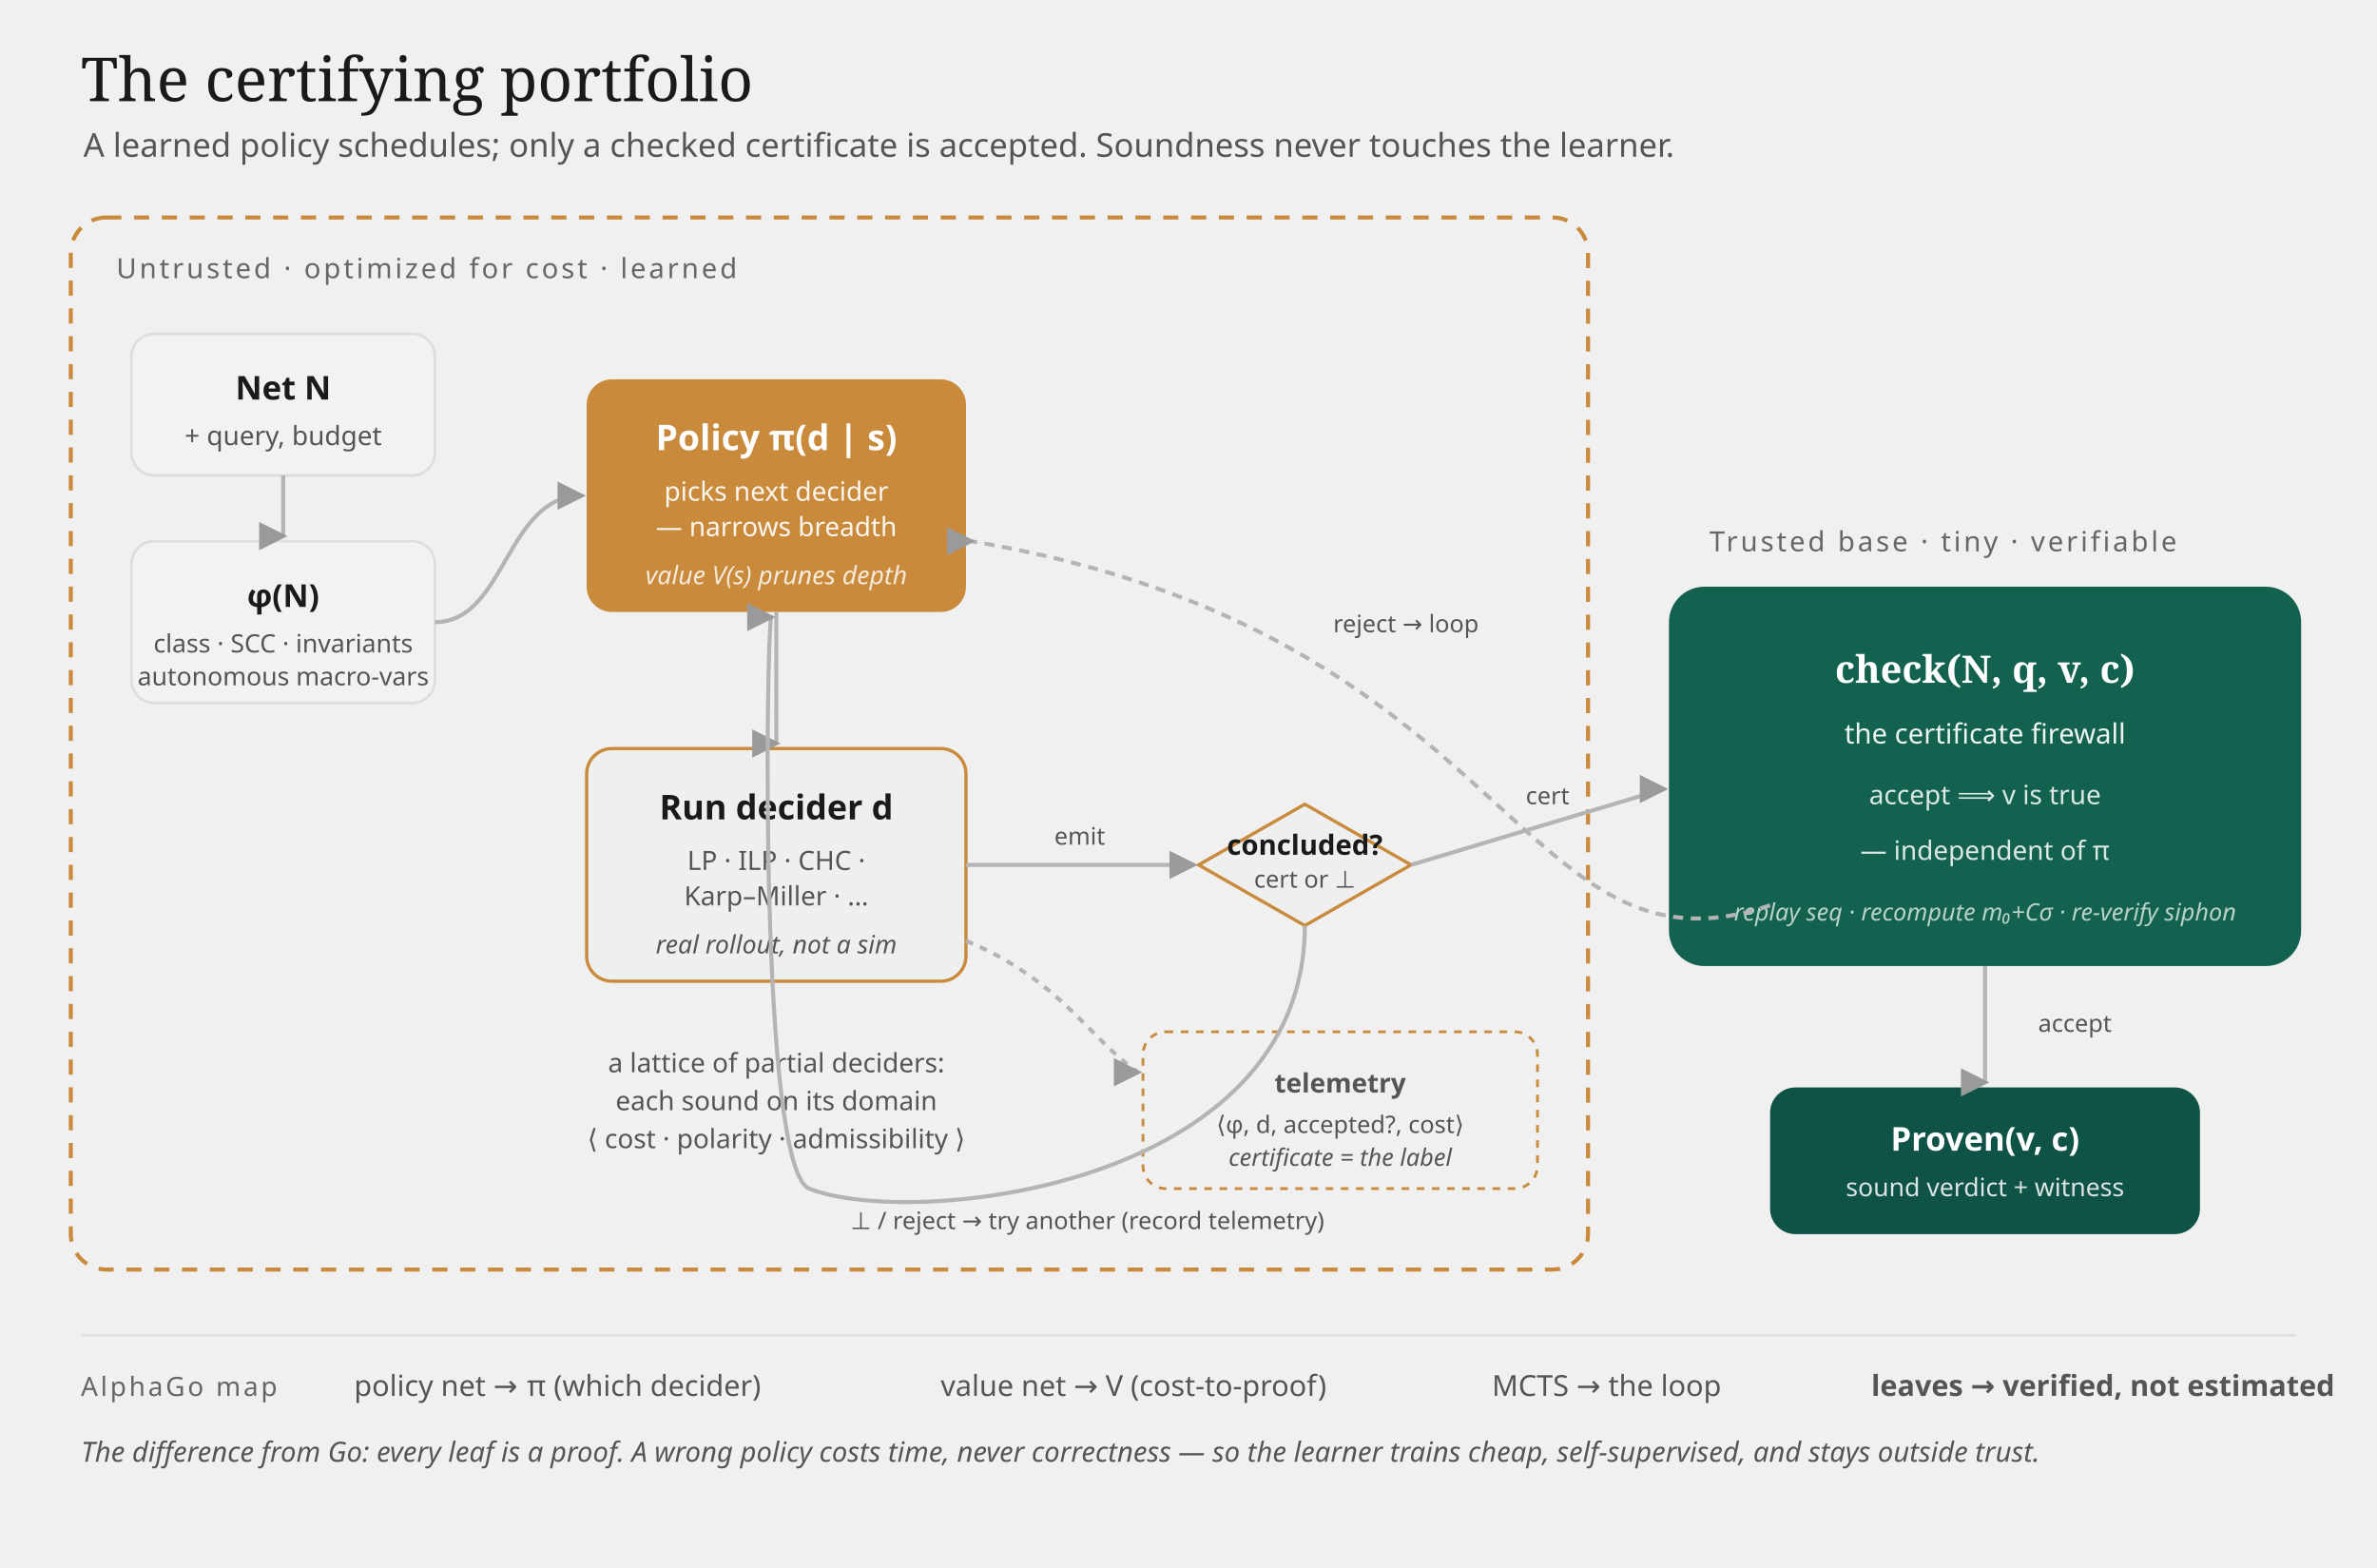
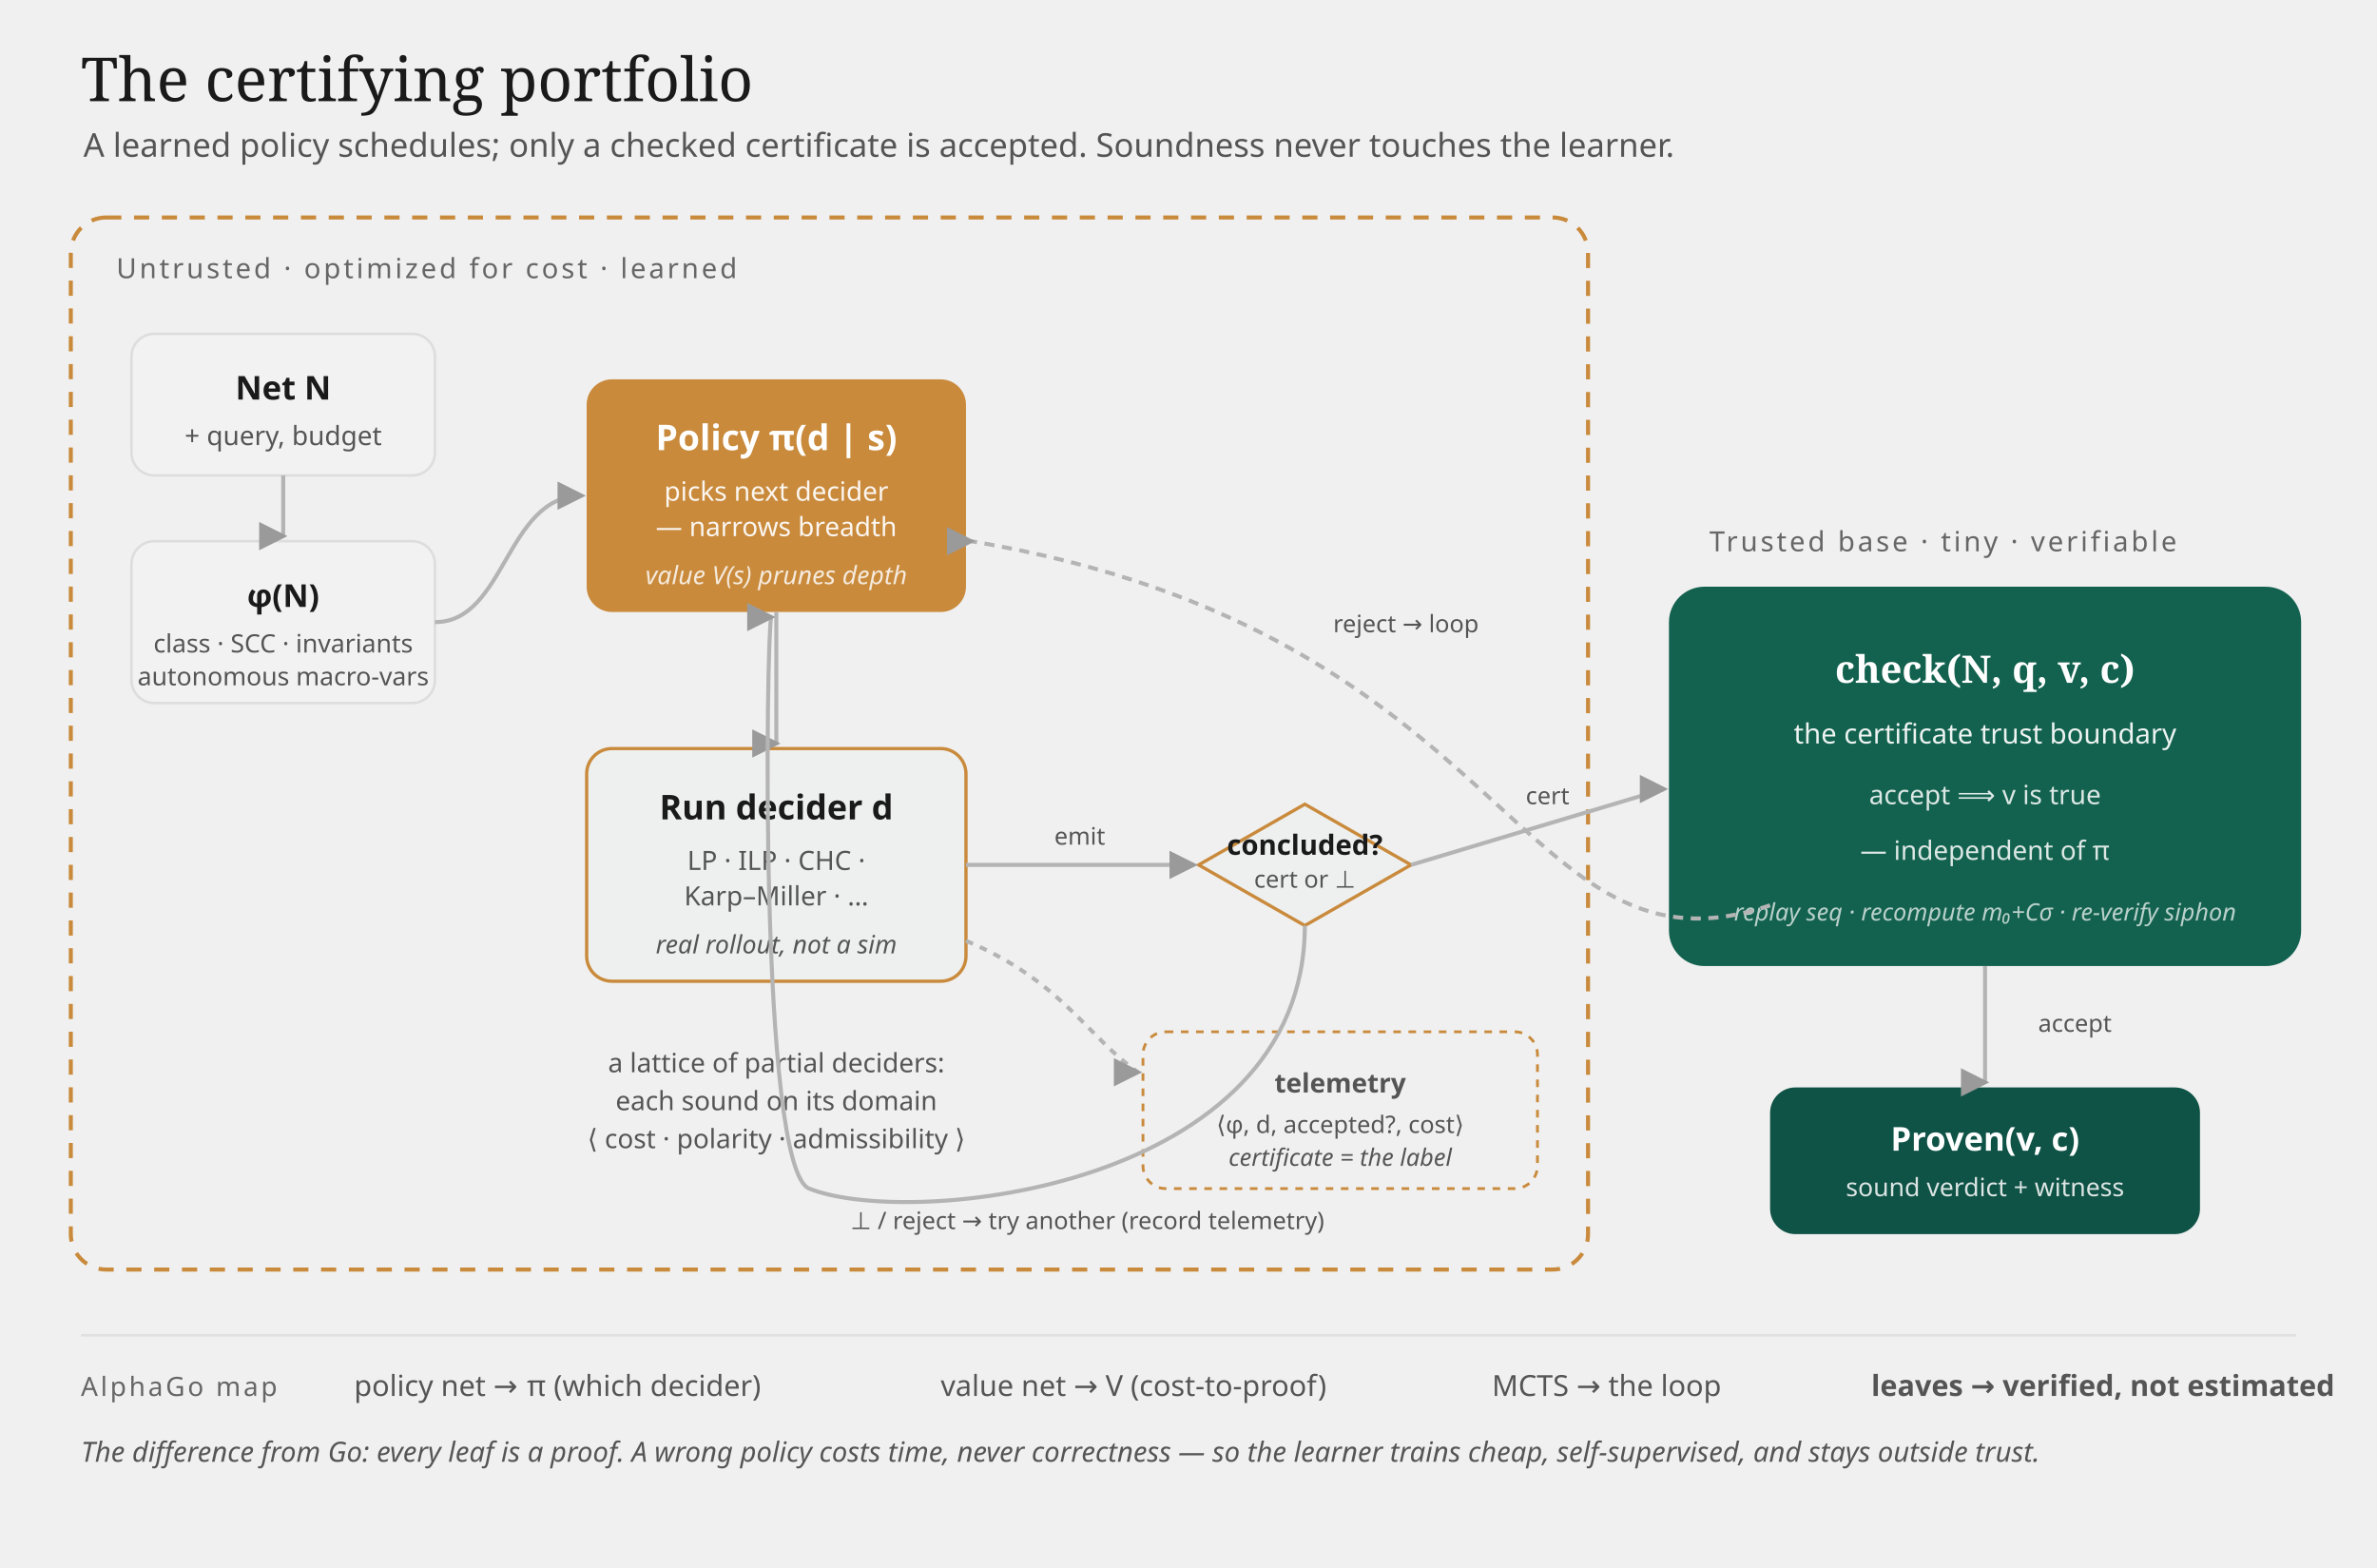
<svg xmlns="http://www.w3.org/2000/svg" viewBox="0 0 940 620" role="img" font-family="ui-sans-serif, system-ui, sans-serif">
  <style>
    .ttl   { font-family: Georgia, serif; fill: #1a1a1a; }
    .lbl   { fill: #1a1a1a; }
    .sub   { fill: #555; }
    .reg   { fill: #666; letter-spacing: .1em; text-transform: uppercase; }
    .onAcc { fill: #ffffff; }
    .edge  { stroke: #b4b4b4; stroke-width: 1.6; fill: none; }
    .edgeL { fill: #555; }
    .map   { fill: #555; }
  </style>
  <defs>
    <marker id="a" viewBox="0 0 10 10" refX="8.5" refY="5" markerWidth="7" markerHeight="7" orient="auto-start-end">
      <path d="M0,0 L10,5 L0,10 z" fill="#9a9a9a" />
    </marker>
  </defs>
  <text x="32" y="40" class="ttl" font-size="24">The certifying portfolio</text>
  <text x="33" y="62" class="sub" font-size="13">A learned policy schedules; only a checked certificate is accepted. Soundness never touches the learner.</text>
  <rect x="28" y="86" width="600" height="416" rx="14" fill="none" stroke="#c98a3c" stroke-width="1.6" stroke-dasharray="6 5" />
  <text x="46" y="110" class="reg" font-size="11" fill="#b07a30">Untrusted · optimized for cost · learned</text>
  <rect x="52" y="132" width="120" height="56" rx="9" fill="#f1f2f1" stroke="#ddd" />
  <text x="112" y="158" class="lbl" font-size="13" text-anchor="middle" font-weight="600">Net N</text>
  <text x="112" y="176" class="sub" font-size="10.5" text-anchor="middle">+ query, budget</text>
  <rect x="52" y="214" width="120" height="64" rx="9" fill="#f1f2f1" stroke="#ddd" />
  <text x="112" y="240" class="lbl" font-size="12.5" text-anchor="middle" font-weight="600">φ(N)</text>
  <text x="112" y="258" class="sub" font-size="10" text-anchor="middle">class · SCC · invariants</text>
  <text x="112" y="271" class="sub" font-size="10" text-anchor="middle">autonomous macro-vars</text>
  <rect x="232" y="150" width="150" height="92" rx="10" fill="#c98a3c" />
  <text x="307" y="178" class="onAcc" font-size="14" text-anchor="middle" font-weight="600">Policy  π(d | s)</text>
  <text x="307" y="198" class="onAcc" font-size="10.5" text-anchor="middle" opacity="0.92">picks next decider</text>
  <text x="307" y="212" class="onAcc" font-size="10.5" text-anchor="middle" opacity="0.92">— narrows breadth</text>
  <text x="307" y="231" class="onAcc" font-size="10" text-anchor="middle" opacity="0.82" font-style="italic">value V(s) prunes depth</text>
  <rect x="232" y="296" width="150" height="92" rx="10" fill="#eef0ef" stroke="#c98a3c" stroke-width="1.3" />
  <text x="307" y="324" class="lbl" font-size="13.5" text-anchor="middle" font-weight="600">Run decider d</text>
  <text x="307" y="344" class="sub" font-size="10.5" text-anchor="middle">LP · ILP · CHC ·</text>
  <text x="307" y="358" class="sub" font-size="10.5" text-anchor="middle">Karp–Miller · …</text>
  <text x="307" y="377" class="sub" font-size="10" text-anchor="middle" font-style="italic">real rollout, not a sim</text>
  <text x="307" y="424" class="sub" font-size="10.5" text-anchor="middle">a lattice of partial deciders:</text>
  <text x="307" y="439" class="sub" font-size="10.5" text-anchor="middle">each sound on its domain</text>
  <text x="307" y="454" class="sub" font-size="10.5" text-anchor="middle">⟨ cost · polarity · admissibility ⟩</text>
  <path d="M474 342 L516 318 L558 342 L516 366 Z" fill="#eef0ef" stroke="#c98a3c" stroke-width="1.3" />
  <text x="516" y="338" class="lbl" font-size="11" text-anchor="middle" font-weight="600">concluded?</text>
  <text x="516" y="351" class="sub" font-size="9.5" text-anchor="middle">cert or ⊥</text>
  <rect x="452" y="408" width="156" height="62" rx="9" fill="none" stroke="#c98a3c" stroke-width="1.1" stroke-dasharray="3 3" />
  <text x="530" y="432" class="sub" font-size="10.5" text-anchor="middle" font-weight="600">telemetry</text>
  <text x="530" y="448" class="sub" font-size="9.5" text-anchor="middle">⟨φ, d, accepted?, cost⟩</text>
  <text x="530" y="461" class="sub" font-size="9.5" text-anchor="middle" font-style="italic">certificate = the label</text>
  <rect x="660" y="232" width="250" height="150" rx="14" fill="#13624f" />
  <text x="676" y="218" class="reg" font-size="11" fill="#13624f">Trusted base · tiny · verifiable</text>
  <text x="785" y="270" class="onAcc" font-size="15" text-anchor="middle" font-weight="700" font-family="Georgia, serif">check(N, q, v, c)</text>
-   <text x="785" y="294" class="onAcc" font-size="11" text-anchor="middle" opacity="0.92">the certificate firewall</text>
+   <text x="785" y="294" class="onAcc" font-size="11" text-anchor="middle" opacity="0.92">the certificate trust boundary</text>
  <text x="785" y="318" class="onAcc" font-size="10.5" text-anchor="middle" opacity="0.85">accept ⟹ v is true</text>
  <text x="785" y="340" class="onAcc" font-size="10.5" text-anchor="middle" opacity="0.85">— independent of π</text>
  <text x="785" y="364" class="onAcc" font-size="9.5" text-anchor="middle" opacity="0.7" font-style="italic">replay seq · recompute m₀+Cσ · re-verify siphon</text>
  <rect x="700" y="430" width="170" height="58" rx="10" fill="#0f5246" />
  <text x="785" y="455" class="onAcc" font-size="13" text-anchor="middle" font-weight="600">Proven(v, c)</text>
  <text x="785" y="473" class="onAcc" font-size="10" text-anchor="middle" opacity="0.85">sound verdict + witness</text>
  <line x1="112" y1="188" x2="112" y2="212" class="edge" marker-end="url(#a)" />
  <path d="M172 246 C 200 246, 200 196, 230 196" class="edge" marker-end="url(#a)" />
  <line x1="307" y1="242" x2="307" y2="294" class="edge" marker-end="url(#a)" />
  <line x1="382" y1="342" x2="472" y2="342" class="edge" marker-end="url(#a)" />
  <text x="427" y="334" class="edgeL" font-size="9.5" text-anchor="middle">emit</text>
  <path d="M558 342 L658 312" class="edge" marker-end="url(#a)" />
  <text x="612" y="318" class="edgeL" font-size="9.5" text-anchor="middle">cert</text>
  <path d="M516 366 C 516 470, 360 486, 320 470 C 300 462, 303 250, 305 244" class="edge" marker-end="url(#a)" />
  <text x="430" y="486" class="edgeL" font-size="9.5" text-anchor="middle">⊥ / reject → try another (record telemetry)</text>
  <path d="M382 372 C 420 388, 430 410, 450 424" class="edge" stroke-dasharray="3 3" marker-end="url(#a)" />
  <path d="M785 382 L785 428" class="edge" marker-end="url(#a)" />
  <text x="806" y="408" class="edgeL" font-size="9.5">accept</text>
  <path d="M700 358 C 600 392, 600 250, 384 214" class="edge" stroke-dasharray="4 3" marker-end="url(#a)" />
  <text x="556" y="250" class="edgeL" font-size="9.5" text-anchor="middle">reject → loop</text>
  <line x1="32" y1="528" x2="908" y2="528" stroke="#e0e0e0" stroke-width="1" />
  <text x="32" y="552" class="reg" font-size="10.5">AlphaGo map</text>
  <text x="140" y="552" class="map" font-size="11.5">policy net → π (which decider)</text>
  <text x="372" y="552" class="map" font-size="11.5">value net → V (cost-to-proof)</text>
  <text x="590" y="552" class="map" font-size="11.5">MCTS → the loop</text>
  <text x="740" y="552" class="map" font-size="11.5" font-weight="600" fill="#13624f">leaves → verified, not estimated</text>
  <text x="32" y="578" class="sub" font-size="11" font-style="italic">The difference from Go: every leaf is a proof. A wrong policy costs time, never correctness — so the learner trains cheap, self-supervised, and stays outside trust.</text>
</svg>
